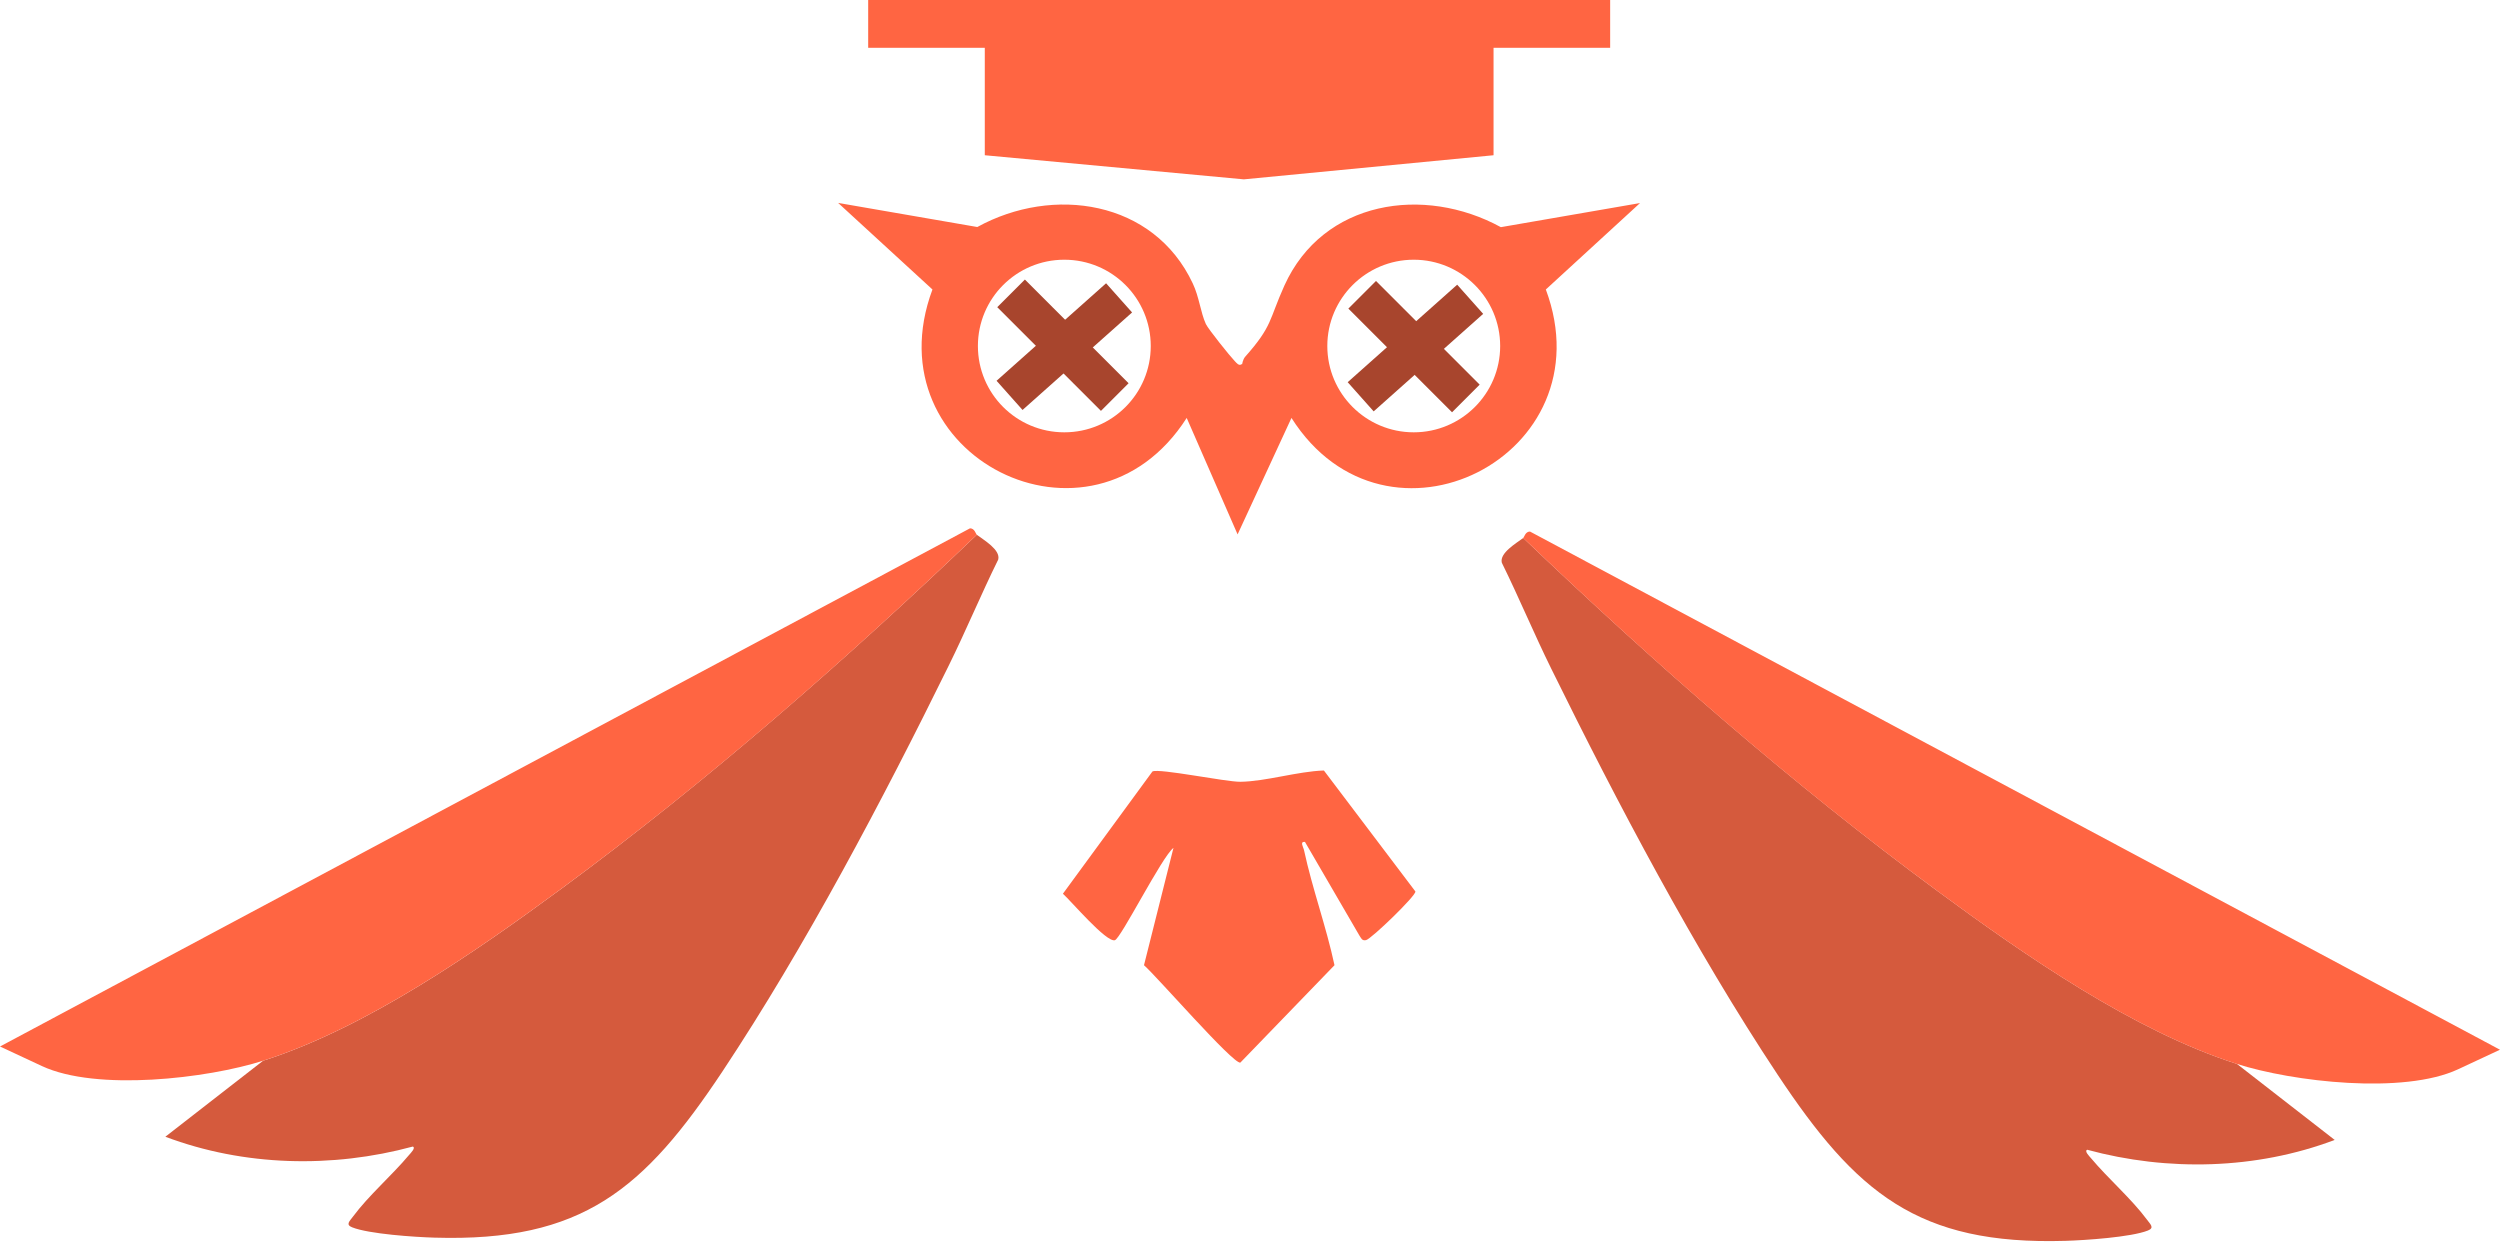
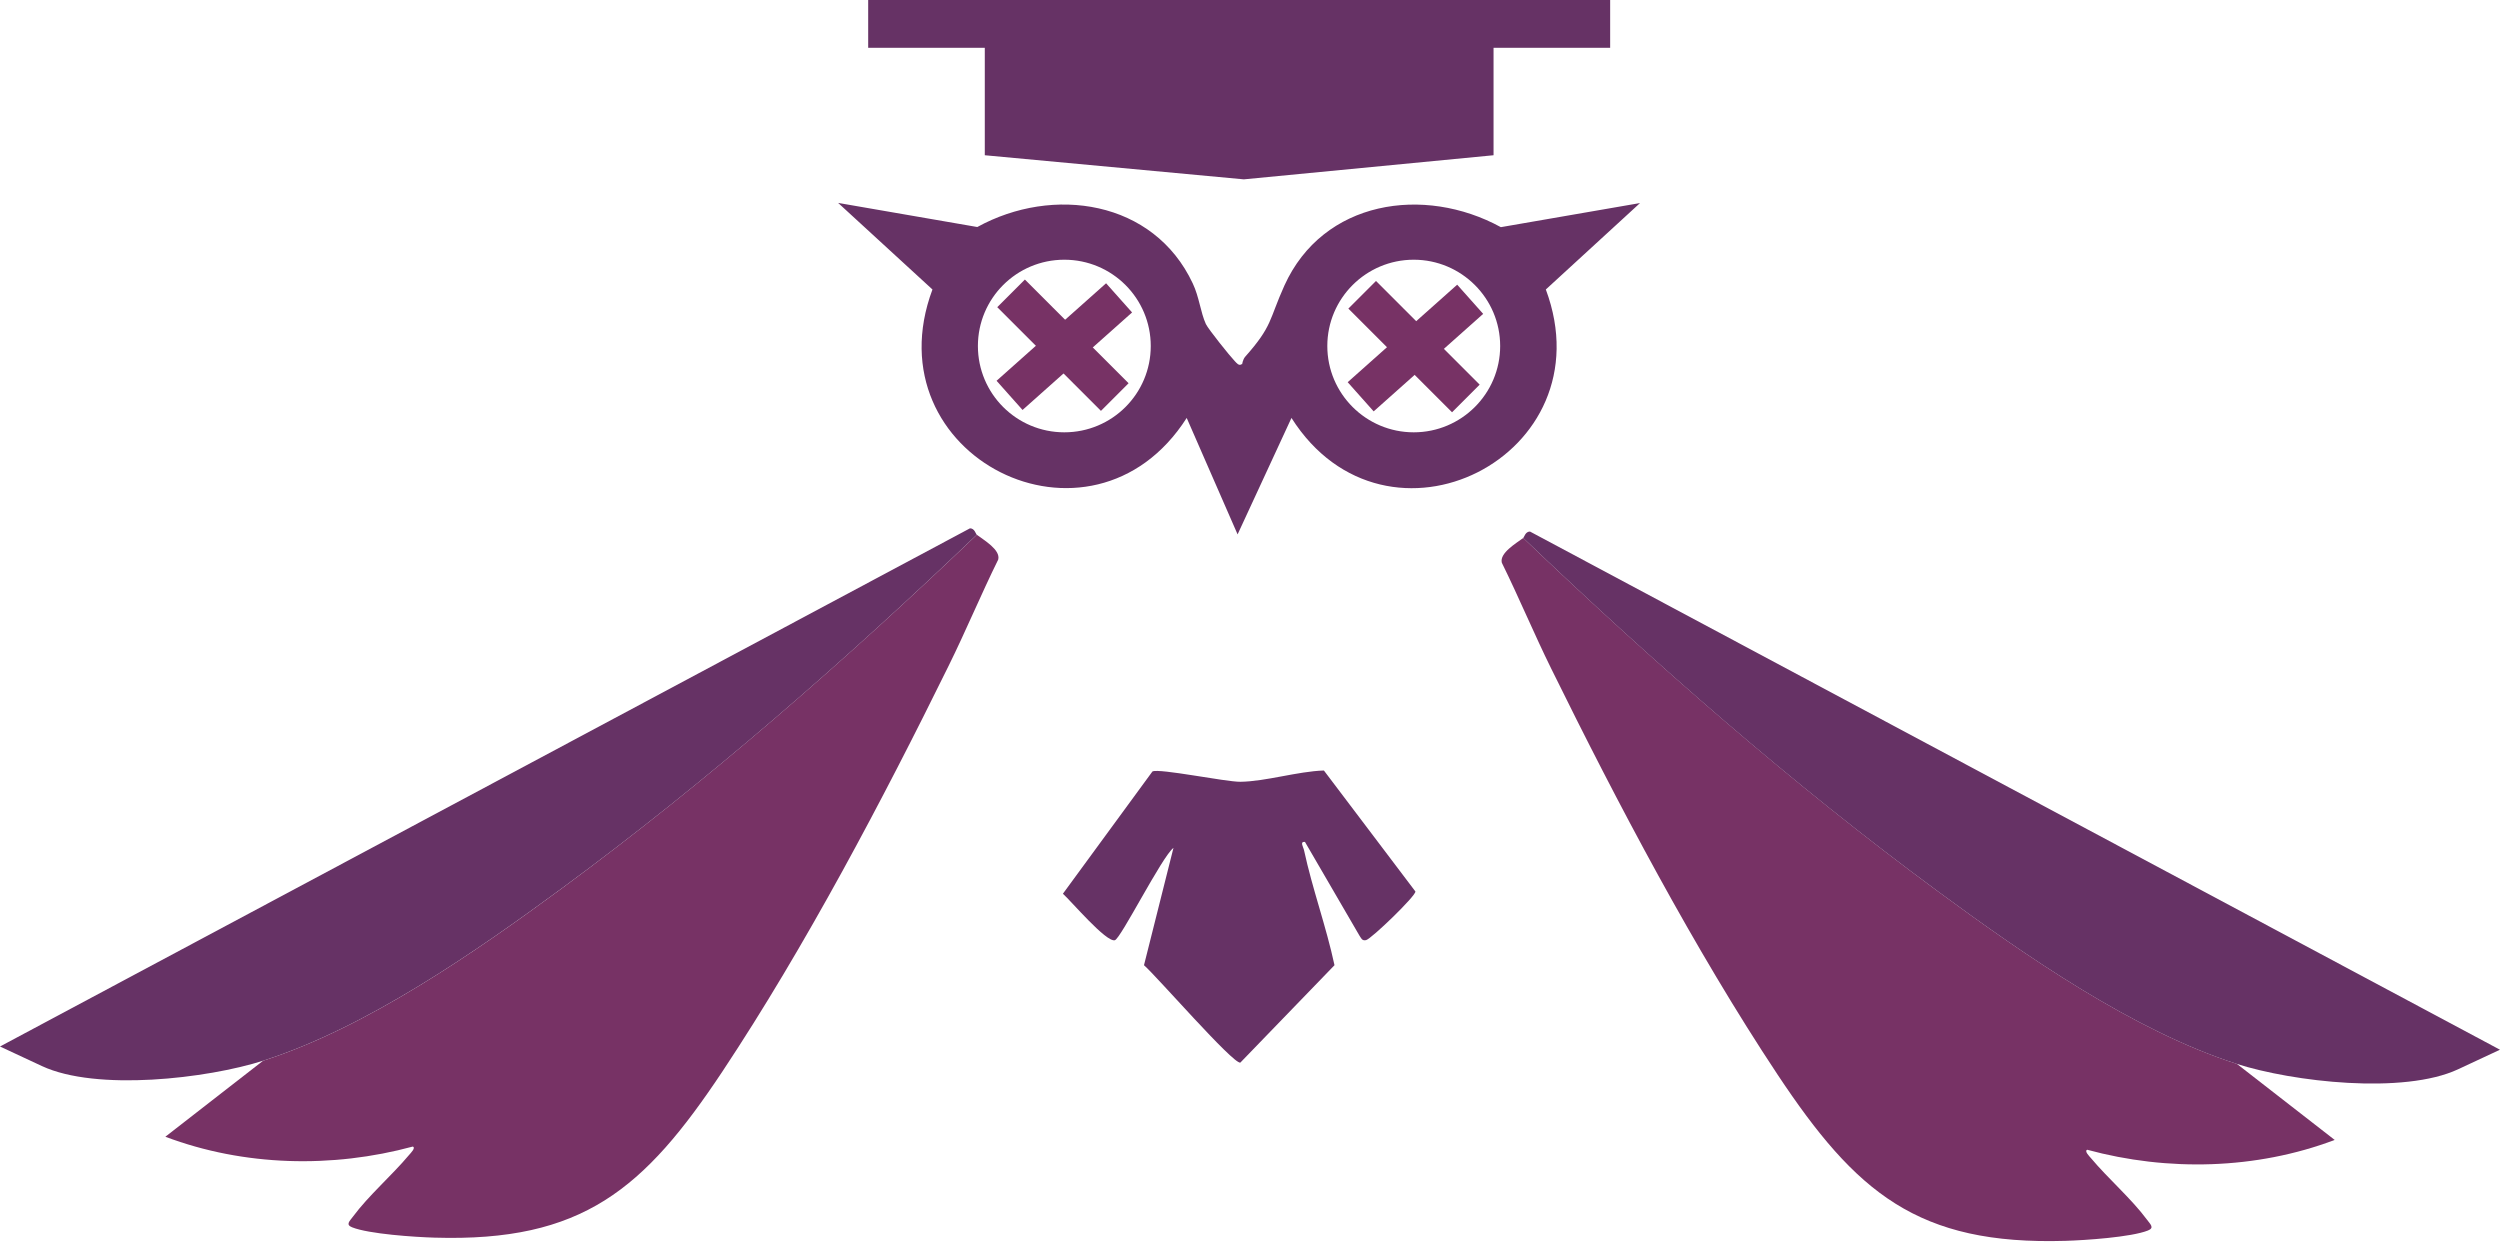
- <svg xmlns="http://www.w3.org/2000/svg" id="Layer_1" data-name="Layer 1" viewBox="0 0 1023.72 508.21">
+ <svg xmlns="http://www.w3.org/2000/svg" id="Layer_1" version="1.1" viewBox="0 0 1023.72 508.21">
  <defs>
    <style>
-       .cls-1 {
-         fill: #762214;
-         stroke: #a8452d;
+       .st0, .st1 {
+         fill: #663265;
+       }
+ 
+       .st1 {
+         stroke: #773265;
        stroke-miterlimit: 10;
        stroke-width: 16px;
      }

-       .cls-2 {
-         fill: #ff6542;
-       }
- 
-       .cls-3 {
-         fill: #d55a3d;
+       .st2 {
+         fill: #773265;
      }
    </style>
  </defs>
-   <path class="cls-2" d="M659.34,0v19.57h-47.75v44l-102.26,9.87-106.07-9.87V19.57h-47.75V0h303.83Z" />
-   <path class="cls-2" d="M508.63,149.14s.29-1.91,1.21-3c11.38-12.82,9.7-15.01,16.11-29.22,15.82-34.93,57.16-41.11,88.63-23.9l56.99-9.87-38.57,35.39c25.41,68.19-65.25,113.92-104.16,52.6l-22.06,47.69-20.84-47.69c-39.09,61.2-129.57,15.65-104.11-52.6l-38.63-35.45,56.99,9.87c30.95-17.03,72.23-11.03,88.23,23.1,2.66,5.6,3.18,11.84,5.37,16.63.98,2.08,9.87,13.16,11.78,15.13.81.81,1.73,2.19,2.95,1.27l.11.06ZM471.22,141.69c0-19.52-15.82-35.34-35.39-35.34s-35.39,15.82-35.39,35.34,15.82,35.34,35.39,35.34,35.39-15.82,35.39-35.34ZM614.3,141.69c0-19.52-15.88-35.34-35.39-35.34s-35.39,15.82-35.39,35.34,15.88,35.34,35.39,35.34,35.39-15.82,35.39-35.34Z" />
-   <path class="cls-3" d="M107.92,434.29c42.1-13.49,86.58-44.35,122.19-70.55,59.8-44.03,116.17-93.43,169.88-144.76,2.87,2.17,9.8,6.17,8.77,10.15-7.05,14.3-13.19,29.08-20.24,43.38-27.08,55.03-58.65,114.91-92.6,166.1-32.17,48.45-57.39,70.01-117.96,68.19-7.99-.22-26.96-1.49-33.77-4.23-2.74-1.09-1.07-2.48.3-4.32,6.4-8.67,15.97-16.89,23.03-25.32.7-.82,2.81-2.89,1.53-3.43-32.98,8.95-69.16,8.12-101.34-4.02l40.2-31.26.03.08Z" />
-   <path class="cls-2" d="M107.93,434.29c-23.15,7.42-68.47,12.65-90.76,2.25l-17.16-8.01,397.2-212.19c1.91,0,2.36,2.31,2.78,2.64-53.63,51.31-110.03,100.75-169.88,144.76-35.61,26.2-80.08,57.06-122.19,70.55Z" />
-   <path class="cls-2" d="M534.39,344.77c-2.31-.29-.63,2.19-.4,3.41,3.41,15.82,9.07,31.18,12.47,47.06l-38.57,39.9c-3.06.52-34.36-35.51-39.44-39.9l12.07-48.04c-4.73,3.58-21.6,37.24-24.02,37.82-3.58.87-17.84-15.99-21.25-19.05l36.66-50.06c2.66-1.39,29.97,4.27,35.97,4.22,10.39-.12,23.5-4.27,34.24-4.62l37.47,49.54c.29,1.73-18.01,19.4-20.21,19.92-1.73.4-2.02-.92-2.77-1.96l-22.29-38.34.06.12Z" />
+   <path class="st0" d="M659.34,0v19.57h-47.75v44l-102.26,9.87-106.07-9.87V19.57h-47.75V0h303.83Z" />
+   <path class="st0" d="M508.63,149.14s.29-1.91,1.21-3c11.38-12.82,9.7-15.01,16.11-29.22,15.82-34.93,57.16-41.11,88.63-23.9l56.99-9.87-38.57,35.39c25.41,68.19-65.25,113.92-104.16,52.6l-22.06,47.69-20.84-47.69c-39.09,61.2-129.57,15.65-104.11-52.6l-38.63-35.45,56.99,9.87c30.95-17.03,72.23-11.03,88.23,23.1,2.66,5.6,3.18,11.84,5.37,16.63.98,2.08,9.87,13.16,11.78,15.13.81.81,1.73,2.19,2.95,1.27l.11.06h0ZM471.22,141.69c0-19.52-15.82-35.34-35.39-35.34s-35.39,15.82-35.39,35.34,15.82,35.34,35.39,35.34,35.39-15.82,35.39-35.34h0ZM614.3,141.69c0-19.52-15.88-35.34-35.39-35.34s-35.39,15.82-35.39,35.34,15.88,35.34,35.39,35.34,35.39-15.82,35.39-35.34Z" />
+   <path class="st2" d="M107.92,434.29c42.1-13.49,86.58-44.35,122.19-70.55,59.8-44.03,116.17-93.43,169.88-144.76,2.87,2.17,9.8,6.17,8.77,10.15-7.05,14.3-13.19,29.08-20.24,43.38-27.08,55.03-58.65,114.91-92.6,166.1-32.17,48.45-57.39,70.01-117.96,68.19-7.99-.22-26.96-1.49-33.77-4.23-2.74-1.09-1.07-2.48.3-4.32,6.4-8.67,15.97-16.89,23.03-25.32.7-.82,2.81-2.89,1.53-3.43-32.98,8.95-69.16,8.12-101.34-4.02l40.2-31.26.03.08h-.02Z" />
+   <path class="st0" d="M107.93,434.29c-23.15,7.42-68.47,12.65-90.76,2.25L0,428.53l397.2-212.19c1.91,0,2.36,2.31,2.78,2.64-53.63,51.31-110.03,100.75-169.88,144.76-35.61,26.2-80.08,57.06-122.19,70.55h0Z" />
+   <path class="st0" d="M534.39,344.77c-2.31-.29-.63,2.19-.4,3.41,3.41,15.82,9.07,31.18,12.47,47.06l-38.57,39.9c-3.06.52-34.36-35.51-39.44-39.9l12.07-48.04c-4.73,3.58-21.6,37.24-24.02,37.82-3.58.87-17.84-15.99-21.25-19.05l36.66-50.06c2.66-1.39,29.97,4.27,35.97,4.22,10.39-.12,23.5-4.27,34.24-4.62l37.47,49.54c.29,1.73-18.01,19.4-20.21,19.92-1.73.4-2.02-.92-2.77-1.96l-22.29-38.34.06.12v-.02Z" />
  <g>
-     <line class="cls-1" x1="456.48" y1="162.59" x2="414.02" y2="120.13" />
-     <line class="cls-1" x1="413.4" y1="161.9" x2="458.25" y2="121.97" />
+     <line class="st1" x1="456.48" y1="162.59" x2="414.02" y2="120.13" />
+     <line class="st1" x1="413.4" y1="161.9" x2="458.25" y2="121.97" />
  </g>
  <g>
-     <line class="cls-1" x1="600.25" y1="163.17" x2="557.79" y2="120.71" />
-     <line class="cls-1" x1="557.18" y1="162.48" x2="602.02" y2="122.55" />
+     <line class="st1" x1="600.25" y1="163.17" x2="557.79" y2="120.71" />
+     <line class="st1" x1="557.18" y1="162.48" x2="602.02" y2="122.55" />
  </g>
-   <path class="cls-3" d="M915.83,435.53l40.2,31.26c-32.18,12.15-68.37,12.98-101.34,4.02-1.28.53.83,2.61,1.53,3.43,7.06,8.43,16.62,16.65,23.03,25.32,1.37,1.85,3.04,3.23.3,4.32-6.82,2.73-25.79,4-33.77,4.23-60.57,1.82-85.79-19.73-117.96-68.19-33.95-51.19-65.52-111.07-92.6-166.1-7.05-14.29-13.19-29.08-20.24-43.38-1.03-3.98,5.9-7.98,8.77-10.15,53.71,51.33,110.08,100.73,169.88,144.76,35.61,26.2,80.08,57.06,122.19,70.55l.03-.08Z" />
-   <path class="cls-2" d="M793.61,365.06c-59.85-44.01-116.24-93.45-169.88-144.76.42-.32.87-2.64,2.78-2.64l397.2,212.19-17.16,8.01c-22.29,10.4-67.61,5.17-90.76-2.25-42.1-13.49-86.58-44.35-122.19-70.55Z" />
+   <path class="st2" d="M915.83,435.53l40.2,31.26c-32.18,12.15-68.37,12.98-101.34,4.02-1.28.53.83,2.61,1.53,3.43,7.06,8.43,16.62,16.65,23.03,25.32,1.37,1.85,3.04,3.23.3,4.32-6.82,2.73-25.79,4-33.77,4.23-60.57,1.82-85.79-19.73-117.96-68.19-33.95-51.19-65.52-111.07-92.6-166.1-7.05-14.29-13.19-29.08-20.24-43.38-1.03-3.98,5.9-7.98,8.77-10.15,53.71,51.33,110.08,100.73,169.88,144.76,35.61,26.2,80.08,57.06,122.19,70.55l.03-.08h-.02Z" />
+   <path class="st0" d="M793.61,365.06c-59.85-44.01-116.24-93.45-169.88-144.76.42-.32.87-2.64,2.78-2.64l397.2,212.19-17.16,8.01c-22.29,10.4-67.61,5.17-90.76-2.25-42.1-13.49-86.58-44.35-122.19-70.55h0Z" />
</svg>
